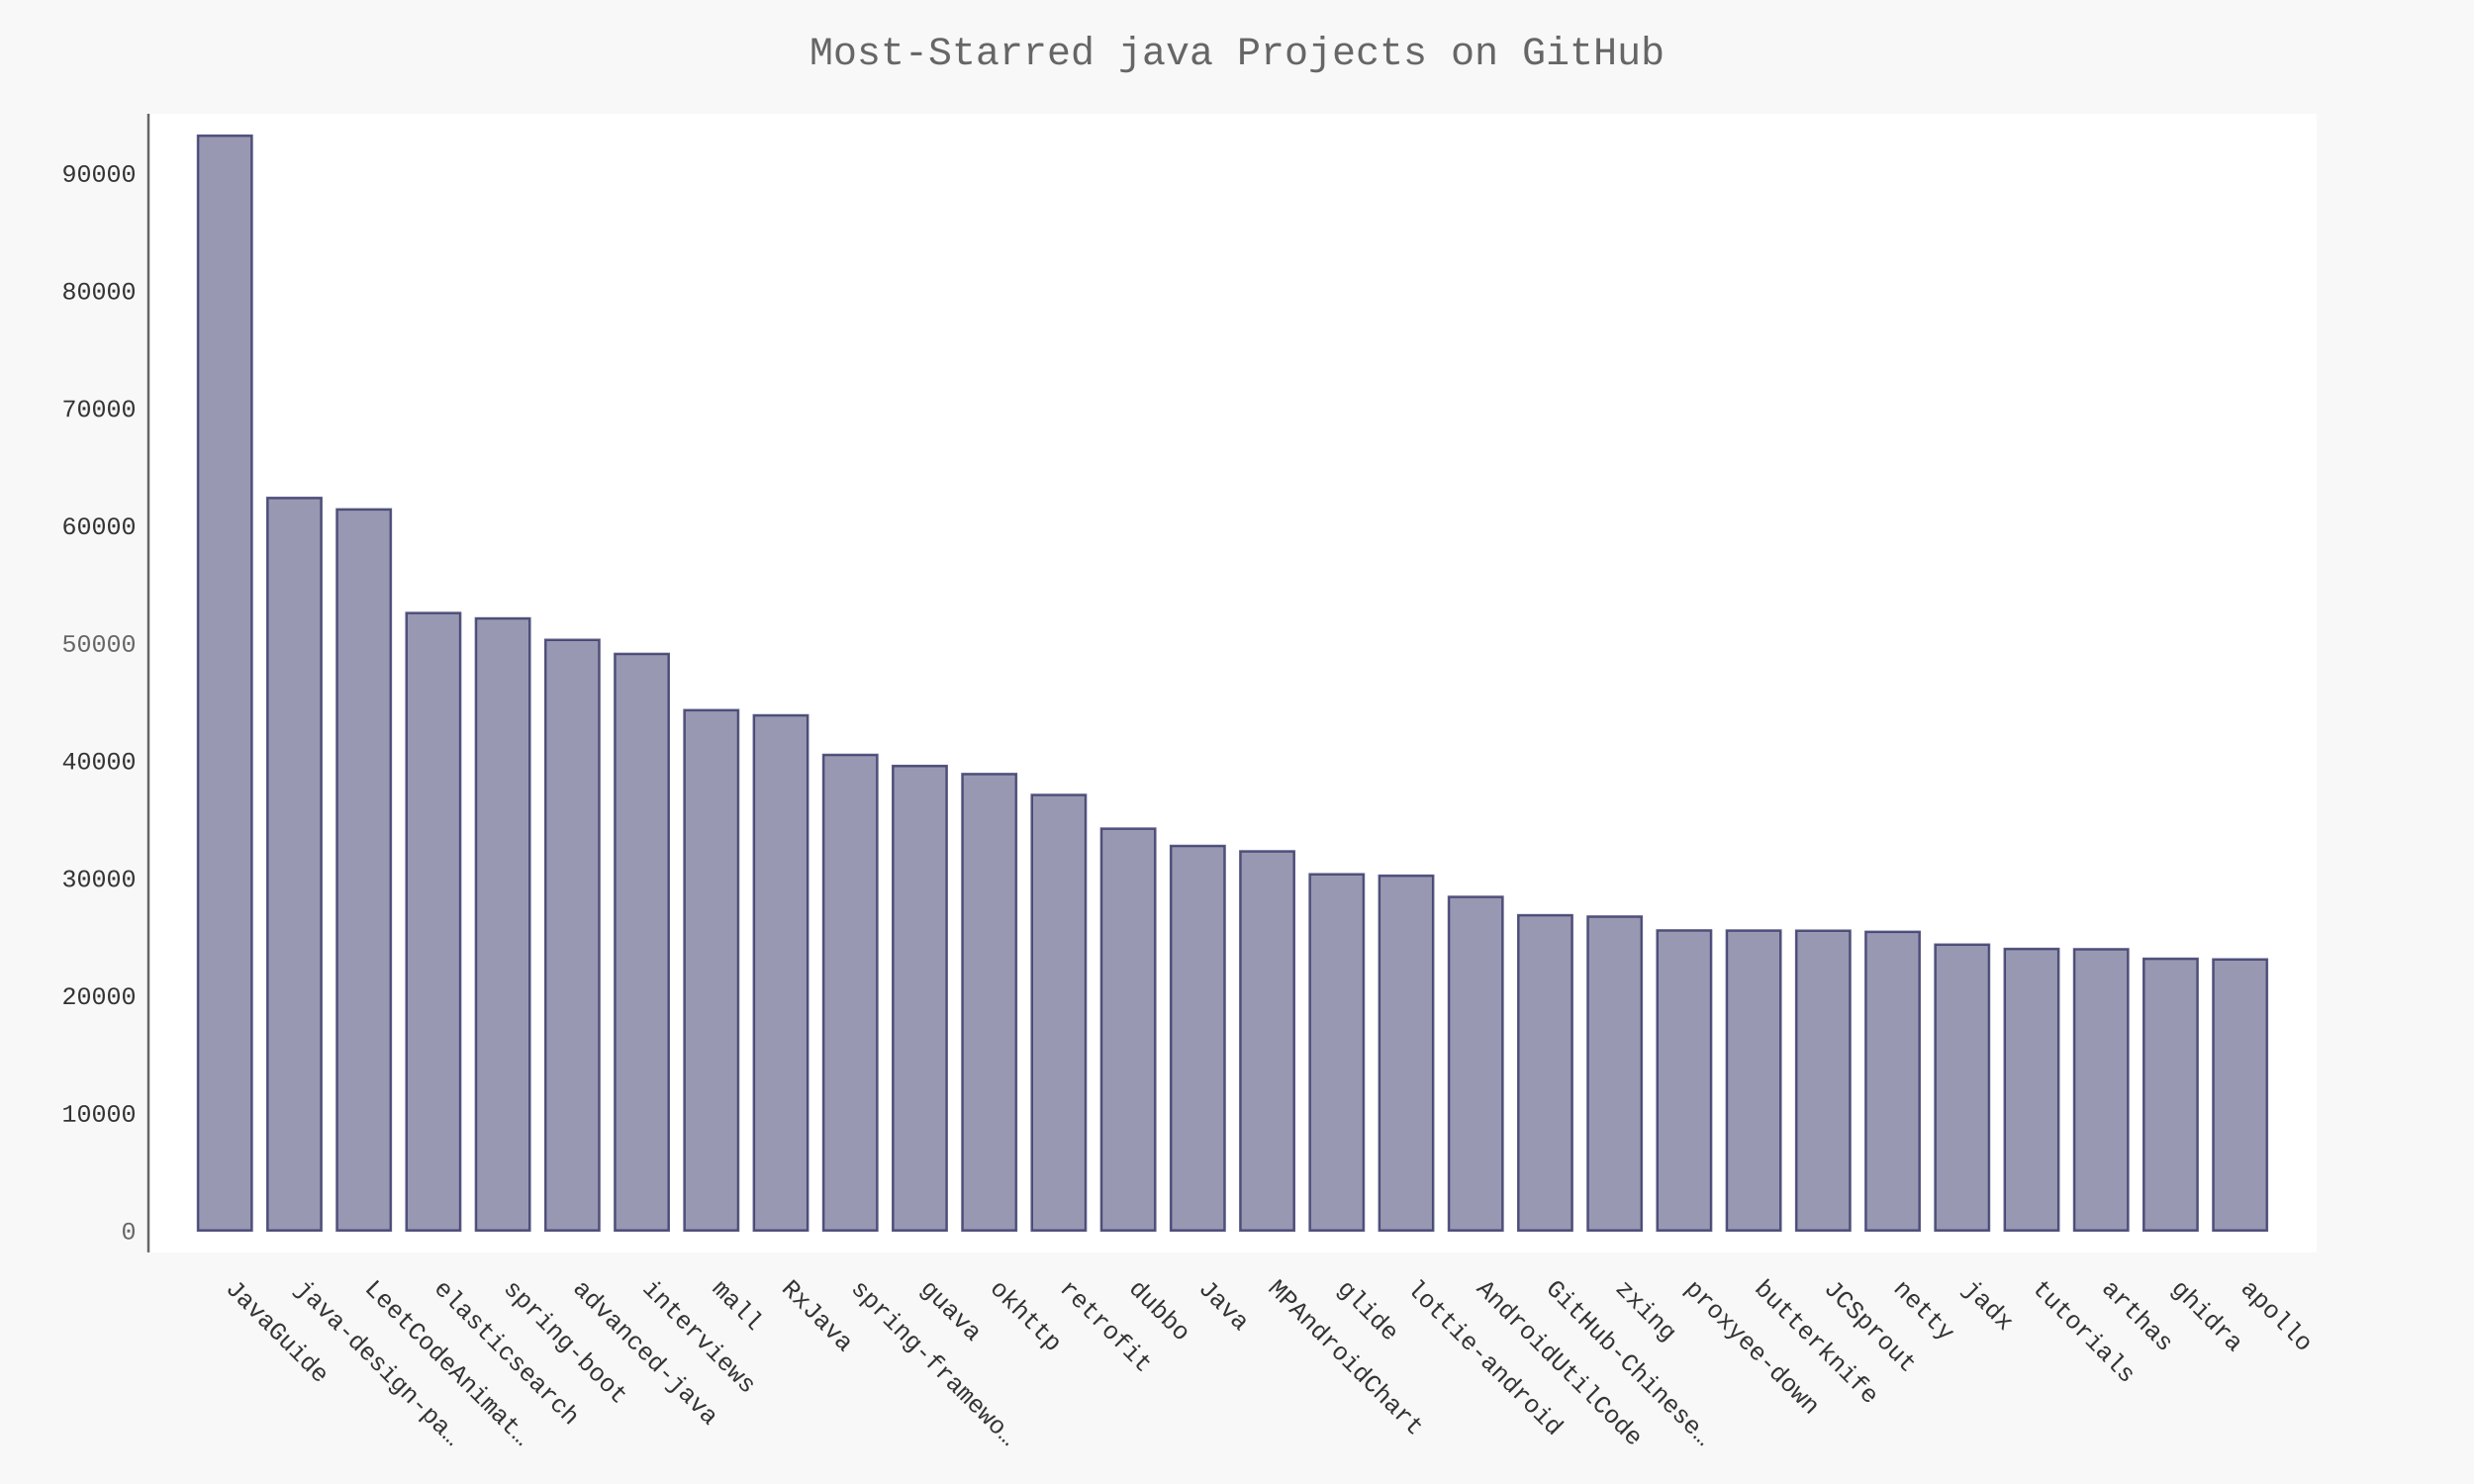
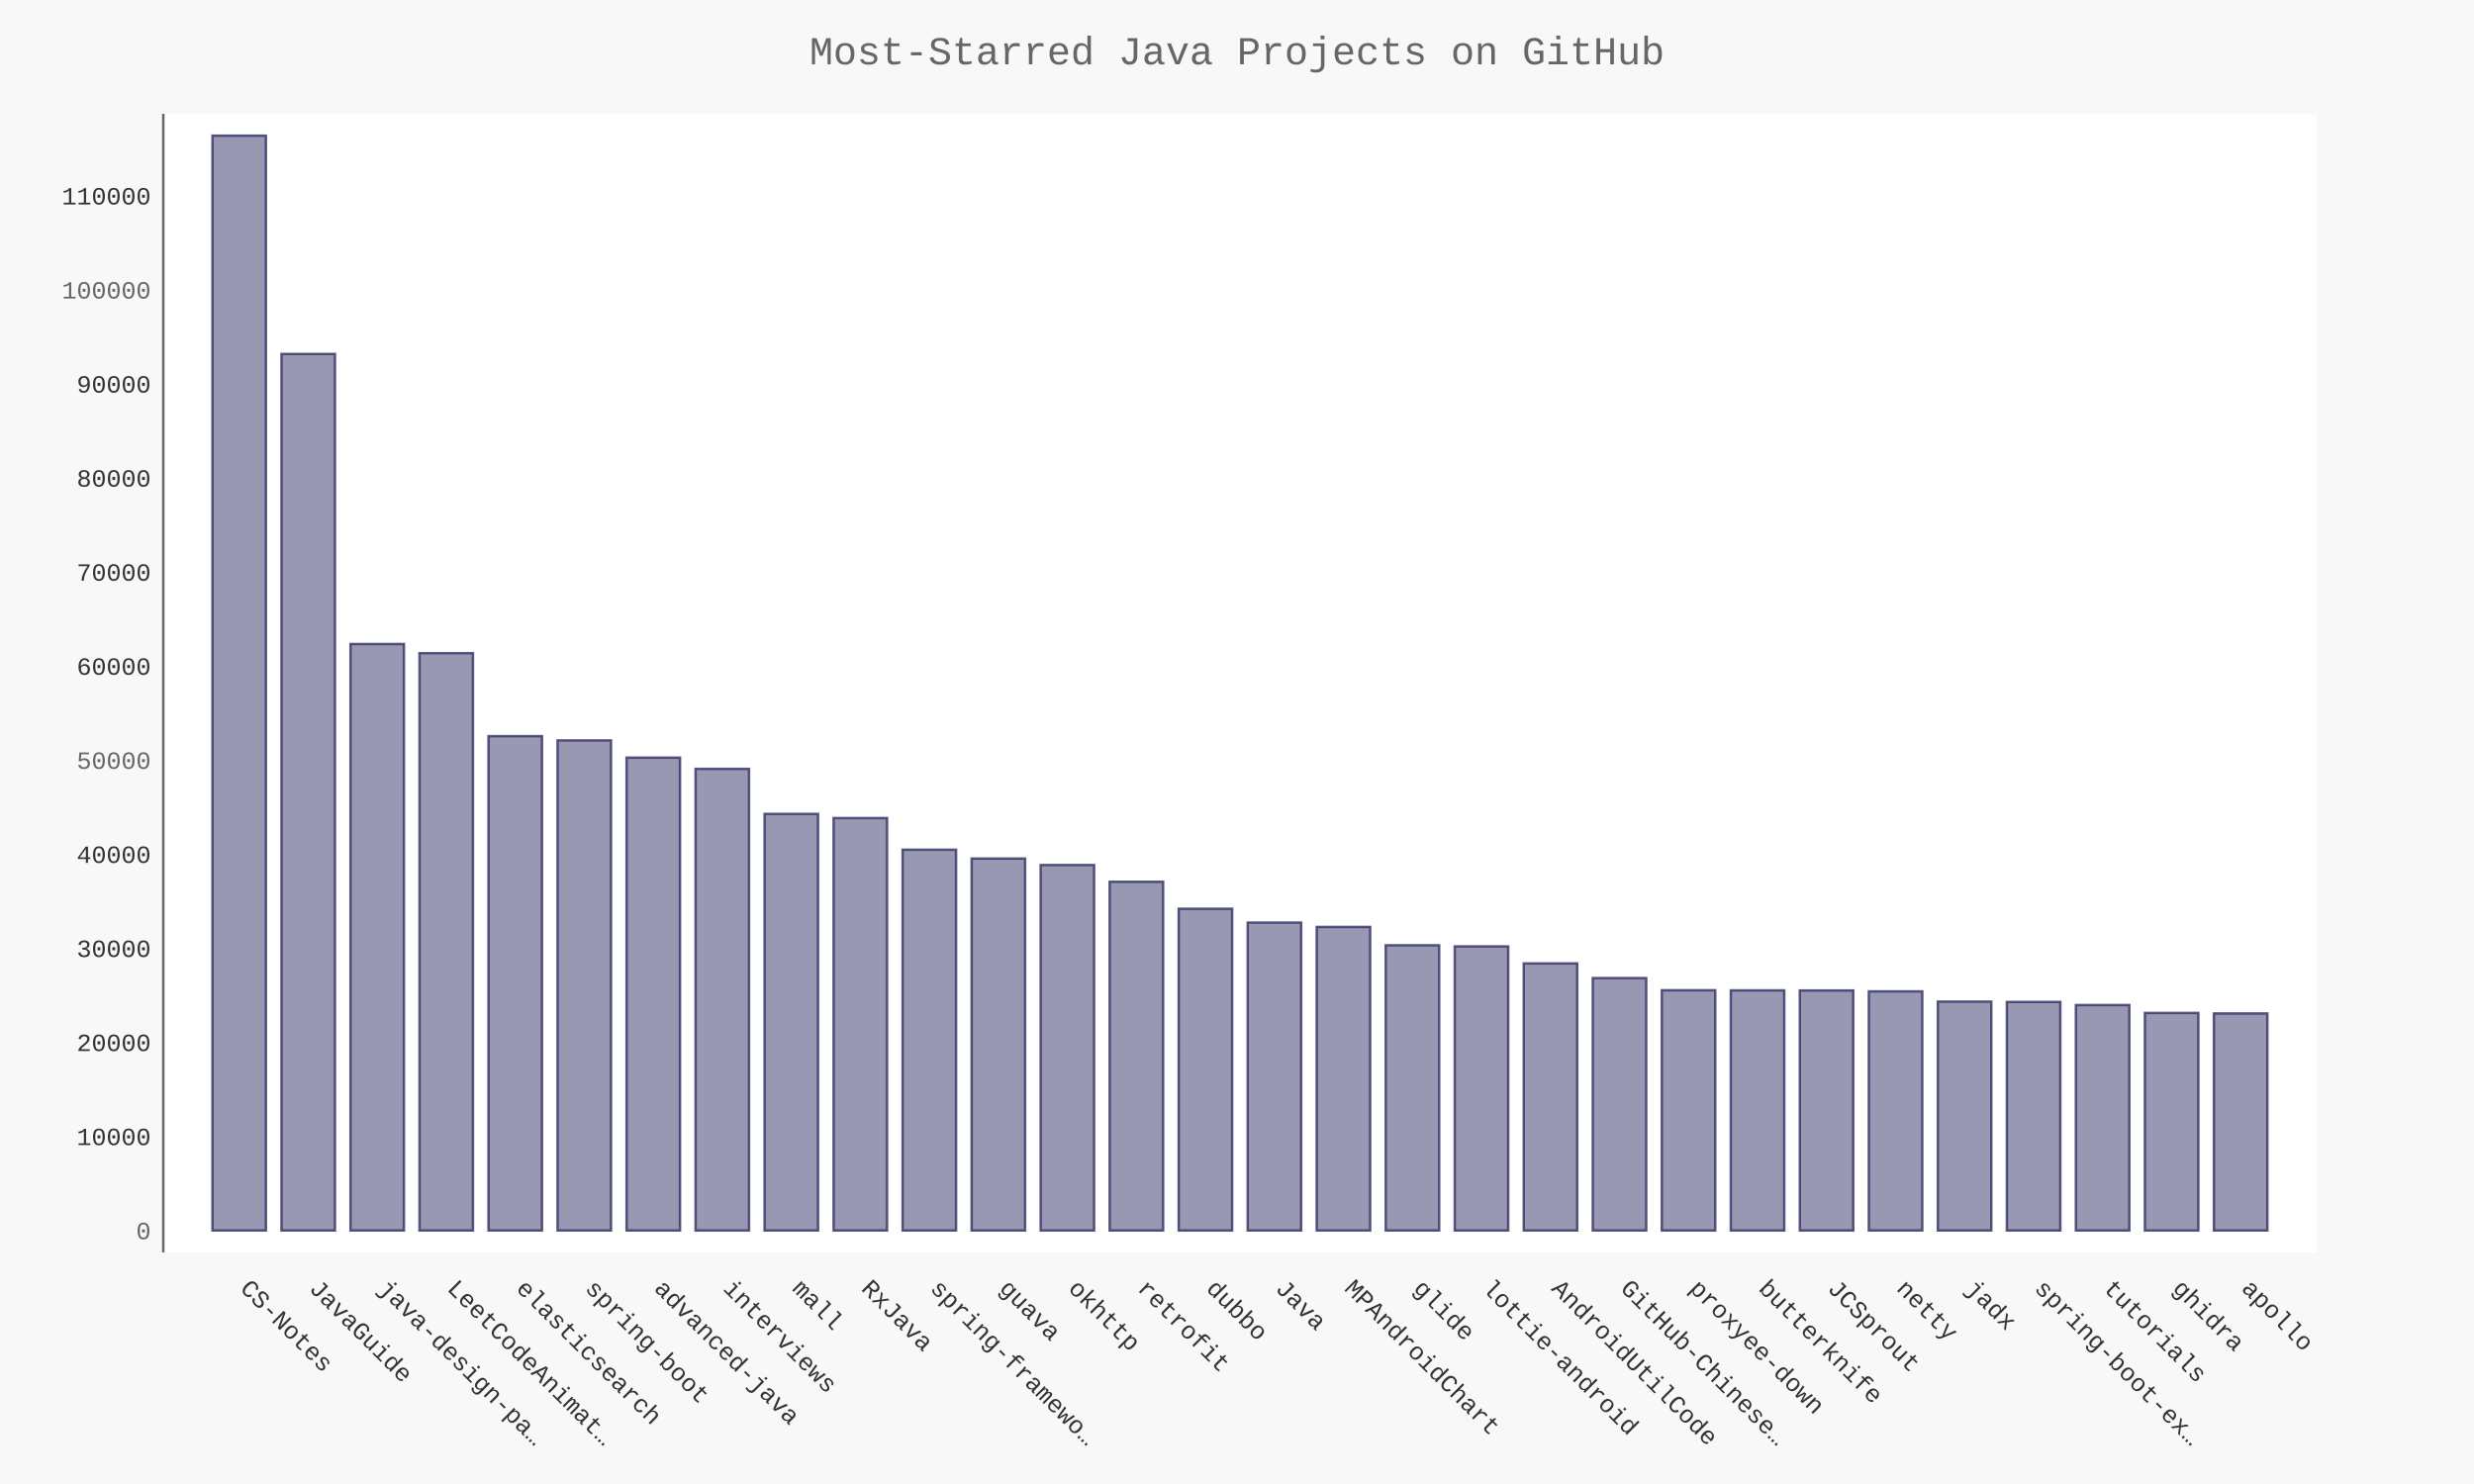
- <svg xmlns="http://www.w3.org/2000/svg" xmlns:xlink="http://www.w3.org/1999/xlink" id="chart-24ce28b5-788f-4afa-ae99-38735eb1b6ed" class="pygal-chart" viewBox="0 0 1000 600">
+ <svg xmlns="http://www.w3.org/2000/svg" xmlns:xlink="http://www.w3.org/1999/xlink" id="chart-1995dc59-7d58-4b3e-b7fd-f6ffab0779f9" class="pygal-chart" viewBox="0 0 1000 600">
  <defs>
-     <style type="text/css">#chart-24ce28b5-788f-4afa-ae99-38735eb1b6ed{-webkit-user-select:none;-webkit-font-smoothing:antialiased;font-family:Consolas,"Liberation Mono",Menlo,Courier,monospace}#chart-24ce28b5-788f-4afa-ae99-38735eb1b6ed .title{font-family:Consolas,"Liberation Mono",Menlo,Courier,monospace;font-size:16px}#chart-24ce28b5-788f-4afa-ae99-38735eb1b6ed .legends .legend text{font-family:Consolas,"Liberation Mono",Menlo,Courier,monospace;font-size:14px}#chart-24ce28b5-788f-4afa-ae99-38735eb1b6ed .axis text{font-family:Consolas,"Liberation Mono",Menlo,Courier,monospace;font-size:10px}#chart-24ce28b5-788f-4afa-ae99-38735eb1b6ed .axis text.major{font-family:Consolas,"Liberation Mono",Menlo,Courier,monospace;font-size:10px}#chart-24ce28b5-788f-4afa-ae99-38735eb1b6ed .text-overlay text.value{font-family:Consolas,"Liberation Mono",Menlo,Courier,monospace;font-size:16px}#chart-24ce28b5-788f-4afa-ae99-38735eb1b6ed .text-overlay text.label{font-family:Consolas,"Liberation Mono",Menlo,Courier,monospace;font-size:10px}#chart-24ce28b5-788f-4afa-ae99-38735eb1b6ed .tooltip{font-family:Consolas,"Liberation Mono",Menlo,Courier,monospace;font-size:14px}#chart-24ce28b5-788f-4afa-ae99-38735eb1b6ed text.no_data{font-family:Consolas,"Liberation Mono",Menlo,Courier,monospace;font-size:64px}
- #chart-24ce28b5-788f-4afa-ae99-38735eb1b6ed{background-color:#f8f8f8}#chart-24ce28b5-788f-4afa-ae99-38735eb1b6ed path,#chart-24ce28b5-788f-4afa-ae99-38735eb1b6ed line,#chart-24ce28b5-788f-4afa-ae99-38735eb1b6ed rect,#chart-24ce28b5-788f-4afa-ae99-38735eb1b6ed circle{-webkit-transition:250ms ease-in;-moz-transition:250ms ease-in;transition:250ms ease-in}#chart-24ce28b5-788f-4afa-ae99-38735eb1b6ed .graph &gt; .background{fill:#f8f8f8}#chart-24ce28b5-788f-4afa-ae99-38735eb1b6ed .plot &gt; .background{fill:#ffffff}#chart-24ce28b5-788f-4afa-ae99-38735eb1b6ed .graph{fill:#333}#chart-24ce28b5-788f-4afa-ae99-38735eb1b6ed text.no_data{fill:#666}#chart-24ce28b5-788f-4afa-ae99-38735eb1b6ed .title{fill:#666}#chart-24ce28b5-788f-4afa-ae99-38735eb1b6ed .legends .legend text{fill:#333}#chart-24ce28b5-788f-4afa-ae99-38735eb1b6ed .legends .legend:hover text{fill:#666}#chart-24ce28b5-788f-4afa-ae99-38735eb1b6ed .axis .line{stroke:#666}#chart-24ce28b5-788f-4afa-ae99-38735eb1b6ed .axis .guide.line{stroke:rgba(0,0,0,0.5)}#chart-24ce28b5-788f-4afa-ae99-38735eb1b6ed .axis .major.line{stroke:#333}#chart-24ce28b5-788f-4afa-ae99-38735eb1b6ed .axis text.major{fill:#666}#chart-24ce28b5-788f-4afa-ae99-38735eb1b6ed .axis.y .guides:hover .guide.line,#chart-24ce28b5-788f-4afa-ae99-38735eb1b6ed .line-graph .axis.x .guides:hover .guide.line,#chart-24ce28b5-788f-4afa-ae99-38735eb1b6ed .stackedline-graph .axis.x .guides:hover .guide.line,#chart-24ce28b5-788f-4afa-ae99-38735eb1b6ed .xy-graph .axis.x .guides:hover .guide.line{stroke:#666}#chart-24ce28b5-788f-4afa-ae99-38735eb1b6ed .axis .guides:hover text{fill:#666}#chart-24ce28b5-788f-4afa-ae99-38735eb1b6ed .reactive{fill-opacity:.5;stroke-opacity:.8}#chart-24ce28b5-788f-4afa-ae99-38735eb1b6ed .ci{stroke:#333}#chart-24ce28b5-788f-4afa-ae99-38735eb1b6ed .reactive.active,#chart-24ce28b5-788f-4afa-ae99-38735eb1b6ed .active .reactive{fill-opacity:.9;stroke-opacity:.9;stroke-width:4}#chart-24ce28b5-788f-4afa-ae99-38735eb1b6ed .ci .reactive.active{stroke-width:1.5}#chart-24ce28b5-788f-4afa-ae99-38735eb1b6ed .series text{fill:#666}#chart-24ce28b5-788f-4afa-ae99-38735eb1b6ed .tooltip rect{fill:#ffffff;stroke:#666;-webkit-transition:opacity 250ms ease-in;-moz-transition:opacity 250ms ease-in;transition:opacity 250ms ease-in}#chart-24ce28b5-788f-4afa-ae99-38735eb1b6ed .tooltip .label{fill:#333}#chart-24ce28b5-788f-4afa-ae99-38735eb1b6ed .tooltip .label{fill:#333}#chart-24ce28b5-788f-4afa-ae99-38735eb1b6ed .tooltip .legend{font-size:.8em;fill:rgba(0,0,0,0.5)}#chart-24ce28b5-788f-4afa-ae99-38735eb1b6ed .tooltip .x_label{font-size:.6em;fill:#666}#chart-24ce28b5-788f-4afa-ae99-38735eb1b6ed .tooltip .xlink{font-size:.5em;text-decoration:underline}#chart-24ce28b5-788f-4afa-ae99-38735eb1b6ed .tooltip .value{font-size:1.5em}#chart-24ce28b5-788f-4afa-ae99-38735eb1b6ed .bound{font-size:.5em}#chart-24ce28b5-788f-4afa-ae99-38735eb1b6ed .max-value{font-size:.75em;fill:rgba(0,0,0,0.5)}#chart-24ce28b5-788f-4afa-ae99-38735eb1b6ed .map-element{fill:#ffffff;stroke:rgba(0,0,0,0.5) !important}#chart-24ce28b5-788f-4afa-ae99-38735eb1b6ed .map-element .reactive{fill-opacity:inherit;stroke-opacity:inherit}#chart-24ce28b5-788f-4afa-ae99-38735eb1b6ed .color-0,#chart-24ce28b5-788f-4afa-ae99-38735eb1b6ed .color-0 a:visited{stroke:#333366;fill:#333366}#chart-24ce28b5-788f-4afa-ae99-38735eb1b6ed .text-overlay .color-0 text{fill:black}
- #chart-24ce28b5-788f-4afa-ae99-38735eb1b6ed text.no_data{text-anchor:middle}#chart-24ce28b5-788f-4afa-ae99-38735eb1b6ed .guide.line{fill:none}#chart-24ce28b5-788f-4afa-ae99-38735eb1b6ed .centered{text-anchor:middle}#chart-24ce28b5-788f-4afa-ae99-38735eb1b6ed .title{text-anchor:middle}#chart-24ce28b5-788f-4afa-ae99-38735eb1b6ed .legends .legend text{fill-opacity:1}#chart-24ce28b5-788f-4afa-ae99-38735eb1b6ed .axis.x text{text-anchor:middle}#chart-24ce28b5-788f-4afa-ae99-38735eb1b6ed .axis.x:not(.web) text[transform]{text-anchor:start}#chart-24ce28b5-788f-4afa-ae99-38735eb1b6ed .axis.x:not(.web) text[transform].backwards{text-anchor:end}#chart-24ce28b5-788f-4afa-ae99-38735eb1b6ed .axis.y text{text-anchor:end}#chart-24ce28b5-788f-4afa-ae99-38735eb1b6ed .axis.y text[transform].backwards{text-anchor:start}#chart-24ce28b5-788f-4afa-ae99-38735eb1b6ed .axis.y2 text{text-anchor:start}#chart-24ce28b5-788f-4afa-ae99-38735eb1b6ed .axis.y2 text[transform].backwards{text-anchor:end}#chart-24ce28b5-788f-4afa-ae99-38735eb1b6ed .axis .guide.line{stroke-dasharray:4,4}#chart-24ce28b5-788f-4afa-ae99-38735eb1b6ed .axis .major.guide.line{stroke-dasharray:6,6}#chart-24ce28b5-788f-4afa-ae99-38735eb1b6ed .horizontal .axis.y .guide.line,#chart-24ce28b5-788f-4afa-ae99-38735eb1b6ed .horizontal .axis.y2 .guide.line,#chart-24ce28b5-788f-4afa-ae99-38735eb1b6ed .vertical .axis.x .guide.line{opacity:0}#chart-24ce28b5-788f-4afa-ae99-38735eb1b6ed .horizontal .axis.always_show .guide.line,#chart-24ce28b5-788f-4afa-ae99-38735eb1b6ed .vertical .axis.always_show .guide.line{opacity:1 !important}#chart-24ce28b5-788f-4afa-ae99-38735eb1b6ed .axis.y .guides:hover .guide.line,#chart-24ce28b5-788f-4afa-ae99-38735eb1b6ed .axis.y2 .guides:hover .guide.line,#chart-24ce28b5-788f-4afa-ae99-38735eb1b6ed .axis.x .guides:hover .guide.line{opacity:1}#chart-24ce28b5-788f-4afa-ae99-38735eb1b6ed .axis .guides:hover text{opacity:1}#chart-24ce28b5-788f-4afa-ae99-38735eb1b6ed .nofill{fill:none}#chart-24ce28b5-788f-4afa-ae99-38735eb1b6ed .subtle-fill{fill-opacity:.2}#chart-24ce28b5-788f-4afa-ae99-38735eb1b6ed .dot{stroke-width:1px;fill-opacity:1}#chart-24ce28b5-788f-4afa-ae99-38735eb1b6ed .dot.active{stroke-width:5px}#chart-24ce28b5-788f-4afa-ae99-38735eb1b6ed .dot.negative{fill:transparent}#chart-24ce28b5-788f-4afa-ae99-38735eb1b6ed text,#chart-24ce28b5-788f-4afa-ae99-38735eb1b6ed tspan{stroke:none !important}#chart-24ce28b5-788f-4afa-ae99-38735eb1b6ed .series text.active{opacity:1}#chart-24ce28b5-788f-4afa-ae99-38735eb1b6ed .tooltip rect{fill-opacity:.95;stroke-width:.5}#chart-24ce28b5-788f-4afa-ae99-38735eb1b6ed .tooltip text{fill-opacity:1}#chart-24ce28b5-788f-4afa-ae99-38735eb1b6ed .showable{visibility:hidden}#chart-24ce28b5-788f-4afa-ae99-38735eb1b6ed .showable.shown{visibility:visible}#chart-24ce28b5-788f-4afa-ae99-38735eb1b6ed .gauge-background{fill:rgba(229,229,229,1);stroke:none}#chart-24ce28b5-788f-4afa-ae99-38735eb1b6ed .bg-lines{stroke:#f8f8f8;stroke-width:2px}</style>
+     <style type="text/css">#chart-1995dc59-7d58-4b3e-b7fd-f6ffab0779f9{-webkit-user-select:none;-webkit-font-smoothing:antialiased;font-family:Consolas,"Liberation Mono",Menlo,Courier,monospace}#chart-1995dc59-7d58-4b3e-b7fd-f6ffab0779f9 .title{font-family:Consolas,"Liberation Mono",Menlo,Courier,monospace;font-size:16px}#chart-1995dc59-7d58-4b3e-b7fd-f6ffab0779f9 .legends .legend text{font-family:Consolas,"Liberation Mono",Menlo,Courier,monospace;font-size:14px}#chart-1995dc59-7d58-4b3e-b7fd-f6ffab0779f9 .axis text{font-family:Consolas,"Liberation Mono",Menlo,Courier,monospace;font-size:10px}#chart-1995dc59-7d58-4b3e-b7fd-f6ffab0779f9 .axis text.major{font-family:Consolas,"Liberation Mono",Menlo,Courier,monospace;font-size:10px}#chart-1995dc59-7d58-4b3e-b7fd-f6ffab0779f9 .text-overlay text.value{font-family:Consolas,"Liberation Mono",Menlo,Courier,monospace;font-size:16px}#chart-1995dc59-7d58-4b3e-b7fd-f6ffab0779f9 .text-overlay text.label{font-family:Consolas,"Liberation Mono",Menlo,Courier,monospace;font-size:10px}#chart-1995dc59-7d58-4b3e-b7fd-f6ffab0779f9 .tooltip{font-family:Consolas,"Liberation Mono",Menlo,Courier,monospace;font-size:14px}#chart-1995dc59-7d58-4b3e-b7fd-f6ffab0779f9 text.no_data{font-family:Consolas,"Liberation Mono",Menlo,Courier,monospace;font-size:64px}
+ #chart-1995dc59-7d58-4b3e-b7fd-f6ffab0779f9{background-color:#f8f8f8}#chart-1995dc59-7d58-4b3e-b7fd-f6ffab0779f9 path,#chart-1995dc59-7d58-4b3e-b7fd-f6ffab0779f9 line,#chart-1995dc59-7d58-4b3e-b7fd-f6ffab0779f9 rect,#chart-1995dc59-7d58-4b3e-b7fd-f6ffab0779f9 circle{-webkit-transition:250ms ease-in;-moz-transition:250ms ease-in;transition:250ms ease-in}#chart-1995dc59-7d58-4b3e-b7fd-f6ffab0779f9 .graph &gt; .background{fill:#f8f8f8}#chart-1995dc59-7d58-4b3e-b7fd-f6ffab0779f9 .plot &gt; .background{fill:#ffffff}#chart-1995dc59-7d58-4b3e-b7fd-f6ffab0779f9 .graph{fill:#333}#chart-1995dc59-7d58-4b3e-b7fd-f6ffab0779f9 text.no_data{fill:#666}#chart-1995dc59-7d58-4b3e-b7fd-f6ffab0779f9 .title{fill:#666}#chart-1995dc59-7d58-4b3e-b7fd-f6ffab0779f9 .legends .legend text{fill:#333}#chart-1995dc59-7d58-4b3e-b7fd-f6ffab0779f9 .legends .legend:hover text{fill:#666}#chart-1995dc59-7d58-4b3e-b7fd-f6ffab0779f9 .axis .line{stroke:#666}#chart-1995dc59-7d58-4b3e-b7fd-f6ffab0779f9 .axis .guide.line{stroke:rgba(0,0,0,0.5)}#chart-1995dc59-7d58-4b3e-b7fd-f6ffab0779f9 .axis .major.line{stroke:#333}#chart-1995dc59-7d58-4b3e-b7fd-f6ffab0779f9 .axis text.major{fill:#666}#chart-1995dc59-7d58-4b3e-b7fd-f6ffab0779f9 .axis.y .guides:hover .guide.line,#chart-1995dc59-7d58-4b3e-b7fd-f6ffab0779f9 .line-graph .axis.x .guides:hover .guide.line,#chart-1995dc59-7d58-4b3e-b7fd-f6ffab0779f9 .stackedline-graph .axis.x .guides:hover .guide.line,#chart-1995dc59-7d58-4b3e-b7fd-f6ffab0779f9 .xy-graph .axis.x .guides:hover .guide.line{stroke:#666}#chart-1995dc59-7d58-4b3e-b7fd-f6ffab0779f9 .axis .guides:hover text{fill:#666}#chart-1995dc59-7d58-4b3e-b7fd-f6ffab0779f9 .reactive{fill-opacity:.5;stroke-opacity:.8}#chart-1995dc59-7d58-4b3e-b7fd-f6ffab0779f9 .ci{stroke:#333}#chart-1995dc59-7d58-4b3e-b7fd-f6ffab0779f9 .reactive.active,#chart-1995dc59-7d58-4b3e-b7fd-f6ffab0779f9 .active .reactive{fill-opacity:.9;stroke-opacity:.9;stroke-width:4}#chart-1995dc59-7d58-4b3e-b7fd-f6ffab0779f9 .ci .reactive.active{stroke-width:1.5}#chart-1995dc59-7d58-4b3e-b7fd-f6ffab0779f9 .series text{fill:#666}#chart-1995dc59-7d58-4b3e-b7fd-f6ffab0779f9 .tooltip rect{fill:#ffffff;stroke:#666;-webkit-transition:opacity 250ms ease-in;-moz-transition:opacity 250ms ease-in;transition:opacity 250ms ease-in}#chart-1995dc59-7d58-4b3e-b7fd-f6ffab0779f9 .tooltip .label{fill:#333}#chart-1995dc59-7d58-4b3e-b7fd-f6ffab0779f9 .tooltip .label{fill:#333}#chart-1995dc59-7d58-4b3e-b7fd-f6ffab0779f9 .tooltip .legend{font-size:.8em;fill:rgba(0,0,0,0.5)}#chart-1995dc59-7d58-4b3e-b7fd-f6ffab0779f9 .tooltip .x_label{font-size:.6em;fill:#666}#chart-1995dc59-7d58-4b3e-b7fd-f6ffab0779f9 .tooltip .xlink{font-size:.5em;text-decoration:underline}#chart-1995dc59-7d58-4b3e-b7fd-f6ffab0779f9 .tooltip .value{font-size:1.5em}#chart-1995dc59-7d58-4b3e-b7fd-f6ffab0779f9 .bound{font-size:.5em}#chart-1995dc59-7d58-4b3e-b7fd-f6ffab0779f9 .max-value{font-size:.75em;fill:rgba(0,0,0,0.5)}#chart-1995dc59-7d58-4b3e-b7fd-f6ffab0779f9 .map-element{fill:#ffffff;stroke:rgba(0,0,0,0.5) !important}#chart-1995dc59-7d58-4b3e-b7fd-f6ffab0779f9 .map-element .reactive{fill-opacity:inherit;stroke-opacity:inherit}#chart-1995dc59-7d58-4b3e-b7fd-f6ffab0779f9 .color-0,#chart-1995dc59-7d58-4b3e-b7fd-f6ffab0779f9 .color-0 a:visited{stroke:#333366;fill:#333366}#chart-1995dc59-7d58-4b3e-b7fd-f6ffab0779f9 .text-overlay .color-0 text{fill:black}
+ #chart-1995dc59-7d58-4b3e-b7fd-f6ffab0779f9 text.no_data{text-anchor:middle}#chart-1995dc59-7d58-4b3e-b7fd-f6ffab0779f9 .guide.line{fill:none}#chart-1995dc59-7d58-4b3e-b7fd-f6ffab0779f9 .centered{text-anchor:middle}#chart-1995dc59-7d58-4b3e-b7fd-f6ffab0779f9 .title{text-anchor:middle}#chart-1995dc59-7d58-4b3e-b7fd-f6ffab0779f9 .legends .legend text{fill-opacity:1}#chart-1995dc59-7d58-4b3e-b7fd-f6ffab0779f9 .axis.x text{text-anchor:middle}#chart-1995dc59-7d58-4b3e-b7fd-f6ffab0779f9 .axis.x:not(.web) text[transform]{text-anchor:start}#chart-1995dc59-7d58-4b3e-b7fd-f6ffab0779f9 .axis.x:not(.web) text[transform].backwards{text-anchor:end}#chart-1995dc59-7d58-4b3e-b7fd-f6ffab0779f9 .axis.y text{text-anchor:end}#chart-1995dc59-7d58-4b3e-b7fd-f6ffab0779f9 .axis.y text[transform].backwards{text-anchor:start}#chart-1995dc59-7d58-4b3e-b7fd-f6ffab0779f9 .axis.y2 text{text-anchor:start}#chart-1995dc59-7d58-4b3e-b7fd-f6ffab0779f9 .axis.y2 text[transform].backwards{text-anchor:end}#chart-1995dc59-7d58-4b3e-b7fd-f6ffab0779f9 .axis .guide.line{stroke-dasharray:4,4}#chart-1995dc59-7d58-4b3e-b7fd-f6ffab0779f9 .axis .major.guide.line{stroke-dasharray:6,6}#chart-1995dc59-7d58-4b3e-b7fd-f6ffab0779f9 .horizontal .axis.y .guide.line,#chart-1995dc59-7d58-4b3e-b7fd-f6ffab0779f9 .horizontal .axis.y2 .guide.line,#chart-1995dc59-7d58-4b3e-b7fd-f6ffab0779f9 .vertical .axis.x .guide.line{opacity:0}#chart-1995dc59-7d58-4b3e-b7fd-f6ffab0779f9 .horizontal .axis.always_show .guide.line,#chart-1995dc59-7d58-4b3e-b7fd-f6ffab0779f9 .vertical .axis.always_show .guide.line{opacity:1 !important}#chart-1995dc59-7d58-4b3e-b7fd-f6ffab0779f9 .axis.y .guides:hover .guide.line,#chart-1995dc59-7d58-4b3e-b7fd-f6ffab0779f9 .axis.y2 .guides:hover .guide.line,#chart-1995dc59-7d58-4b3e-b7fd-f6ffab0779f9 .axis.x .guides:hover .guide.line{opacity:1}#chart-1995dc59-7d58-4b3e-b7fd-f6ffab0779f9 .axis .guides:hover text{opacity:1}#chart-1995dc59-7d58-4b3e-b7fd-f6ffab0779f9 .nofill{fill:none}#chart-1995dc59-7d58-4b3e-b7fd-f6ffab0779f9 .subtle-fill{fill-opacity:.2}#chart-1995dc59-7d58-4b3e-b7fd-f6ffab0779f9 .dot{stroke-width:1px;fill-opacity:1}#chart-1995dc59-7d58-4b3e-b7fd-f6ffab0779f9 .dot.active{stroke-width:5px}#chart-1995dc59-7d58-4b3e-b7fd-f6ffab0779f9 .dot.negative{fill:transparent}#chart-1995dc59-7d58-4b3e-b7fd-f6ffab0779f9 text,#chart-1995dc59-7d58-4b3e-b7fd-f6ffab0779f9 tspan{stroke:none !important}#chart-1995dc59-7d58-4b3e-b7fd-f6ffab0779f9 .series text.active{opacity:1}#chart-1995dc59-7d58-4b3e-b7fd-f6ffab0779f9 .tooltip rect{fill-opacity:.95;stroke-width:.5}#chart-1995dc59-7d58-4b3e-b7fd-f6ffab0779f9 .tooltip text{fill-opacity:1}#chart-1995dc59-7d58-4b3e-b7fd-f6ffab0779f9 .showable{visibility:hidden}#chart-1995dc59-7d58-4b3e-b7fd-f6ffab0779f9 .showable.shown{visibility:visible}#chart-1995dc59-7d58-4b3e-b7fd-f6ffab0779f9 .gauge-background{fill:rgba(229,229,229,1);stroke:none}#chart-1995dc59-7d58-4b3e-b7fd-f6ffab0779f9 .bg-lines{stroke:#f8f8f8;stroke-width:2px}</style>
  </defs>
  <g class="graph bar-graph vertical">
    <rect x="0" y="0" width="1000" height="600" class="background" />
-     <g transform="translate(60, 46)" class="plot">
-       <rect x="0" y="0" width="876.36" height="460.36" class="background" />
+     <g transform="translate(66, 46)" class="plot">
+       <rect x="0" y="0" width="870.36" height="460.36" class="background" />
      <g class="axis y">
        <g class="guides">
          <text x="-5" y="455.007" class="major">0</text>
        </g>
        <g class="guides">
-           <text x="-5" y="407.504" class="">10000</text>
-         </g>
-         <g class="guides">
-           <text x="-5" y="360.001" class="">20000</text>
-         </g>
-         <g class="guides">
-           <text x="-5" y="312.498" class="">30000</text>
-         </g>
-         <g class="guides">
-           <text x="-5" y="264.994" class="">40000</text>
-         </g>
-         <g class="guides">
-           <text x="-5" y="217.491" class="major">50000</text>
-         </g>
-         <g class="guides">
-           <text x="-5" y="169.988" class="">60000</text>
-         </g>
-         <g class="guides">
-           <text x="-5" y="122.485" class="">70000</text>
-         </g>
-         <g class="guides">
-           <text x="-5" y="74.981" class="">80000</text>
-         </g>
-         <g class="guides">
-           <text x="-5" y="27.478" class="">90000</text>
+           <text x="-5" y="416.975" class="">10000</text>
+         </g>
+         <g class="guides">
+           <text x="-5" y="378.943" class="">20000</text>
+         </g>
+         <g class="guides">
+           <text x="-5" y="340.911" class="">30000</text>
+         </g>
+         <g class="guides">
+           <text x="-5" y="302.879" class="">40000</text>
+         </g>
+         <g class="guides">
+           <text x="-5" y="264.847" class="major">50000</text>
+         </g>
+         <g class="guides">
+           <text x="-5" y="226.815" class="">60000</text>
+         </g>
+         <g class="guides">
+           <text x="-5" y="188.783" class="">70000</text>
+         </g>
+         <g class="guides">
+           <text x="-5" y="150.751" class="">80000</text>
+         </g>
+         <g class="guides">
+           <text x="-5" y="112.719" class="">90000</text>
+         </g>
+         <g class="guides">
+           <text x="-5" y="74.688" class="major">100000</text>
+         </g>
+         <g class="guides">
+           <text x="-5" y="36.656" class="">110000</text>
        </g>
      </g>
      <g class="axis x">
        <path d="M0 0 v460.36" class="line" />
        <g class="guides">
-           <path d="M30.897 0 v460.36" class="guide line" />
-           <text x="30.897" y="475.36" class="" transform="rotate(45 30.89732 475.3604)">JavaGuide</text>
-         </g>
-         <g class="guides">
-           <path d="M58.986 0 v460.36" class="guide line" />
-           <text x="58.986" y="475.36" class="" transform="rotate(45 58.9858 475.3604)">java-design-pa…</text>
-         </g>
-         <g class="guides">
-           <path d="M87.074 0 v460.36" class="guide line" />
-           <text x="87.074" y="475.36" class="" transform="rotate(45 87.07427 475.3604)">LeetCodeAnimat…</text>
-         </g>
-         <g class="guides">
-           <path d="M115.163 0 v460.36" class="guide line" />
-           <text x="115.163" y="475.36" class="" transform="rotate(45 115.1627 475.3604)">elasticsearch</text>
-         </g>
-         <g class="guides">
-           <path d="M143.251 0 v460.36" class="guide line" />
-           <text x="143.251" y="475.36" class="" transform="rotate(45 143.2512 475.3604)">spring-boot</text>
-         </g>
-         <g class="guides">
-           <path d="M171.34 0 v460.36" class="guide line" />
-           <text x="171.34" y="475.36" class="" transform="rotate(45 171.3397 475.3604)">advanced-java</text>
-         </g>
-         <g class="guides">
-           <path d="M199.428 0 v460.36" class="guide line" />
-           <text x="199.428" y="475.36" class="" transform="rotate(45 199.4282 475.3604)">interviews</text>
-         </g>
-         <g class="guides">
-           <path d="M227.517 0 v460.36" class="guide line" />
-           <text x="227.517" y="475.36" class="" transform="rotate(45 227.5166 475.3604)">mall</text>
-         </g>
-         <g class="guides">
-           <path d="M255.605 0 v460.36" class="guide line" />
-           <text x="255.605" y="475.36" class="" transform="rotate(45 255.6051 475.3604)">RxJava</text>
-         </g>
-         <g class="guides">
-           <path d="M283.694 0 v460.36" class="guide line" />
-           <text x="283.694" y="475.36" class="" transform="rotate(45 283.6936 475.3604)">spring-framewo…</text>
-         </g>
-         <g class="guides">
-           <path d="M311.782 0 v460.36" class="guide line" />
-           <text x="311.782" y="475.36" class="" transform="rotate(45 311.7821 475.3604)">guava</text>
-         </g>
-         <g class="guides">
-           <path d="M339.871 0 v460.36" class="guide line" />
-           <text x="339.871" y="475.36" class="" transform="rotate(45 339.8705 475.3604)">okhttp</text>
-         </g>
-         <g class="guides">
-           <path d="M367.959 0 v460.36" class="guide line" />
-           <text x="367.959" y="475.36" class="" transform="rotate(45 367.959 475.3604)">retrofit</text>
-         </g>
-         <g class="guides">
-           <path d="M396.047 0 v460.36" class="guide line" />
-           <text x="396.047" y="475.36" class="" transform="rotate(45 396.0475 475.3604)">dubbo</text>
-         </g>
-         <g class="guides">
-           <path d="M424.136 0 v460.36" class="guide line" />
-           <text x="424.136" y="475.36" class="" transform="rotate(45 424.136 475.3604)">Java</text>
-         </g>
-         <g class="guides">
-           <path d="M452.224 0 v460.36" class="guide line" />
-           <text x="452.224" y="475.36" class="" transform="rotate(45 452.2244 475.3604)">MPAndroidChart</text>
-         </g>
-         <g class="guides">
-           <path d="M480.313 0 v460.36" class="guide line" />
-           <text x="480.313" y="475.36" class="" transform="rotate(45 480.3129 475.3604)">glide</text>
-         </g>
-         <g class="guides">
-           <path d="M508.401 0 v460.36" class="guide line" />
-           <text x="508.401" y="475.36" class="" transform="rotate(45 508.4014 475.3604)">lottie-android</text>
-         </g>
-         <g class="guides">
-           <path d="M536.49 0 v460.36" class="guide line" />
-           <text x="536.49" y="475.36" class="" transform="rotate(45 536.4899 475.3604)">AndroidUtilCode</text>
-         </g>
-         <g class="guides">
-           <path d="M564.578 0 v460.36" class="guide line" />
-           <text x="564.578" y="475.36" class="" transform="rotate(45 564.5783 475.3604)">GitHub-Chinese…</text>
-         </g>
-         <g class="guides">
-           <path d="M592.667 0 v460.36" class="guide line" />
-           <text x="592.667" y="475.36" class="" transform="rotate(45 592.6668 475.3604)">zxing</text>
-         </g>
-         <g class="guides">
-           <path d="M620.755 0 v460.36" class="guide line" />
-           <text x="620.755" y="475.36" class="" transform="rotate(45 620.7553 475.3604)">proxyee-down</text>
-         </g>
-         <g class="guides">
-           <path d="M648.844 0 v460.36" class="guide line" />
-           <text x="648.844" y="475.36" class="" transform="rotate(45 648.8438 475.3604)">butterknife</text>
-         </g>
-         <g class="guides">
-           <path d="M676.932 0 v460.36" class="guide line" />
-           <text x="676.932" y="475.36" class="" transform="rotate(45 676.9322 475.3604)">JCSprout</text>
-         </g>
-         <g class="guides">
-           <path d="M705.021 0 v460.36" class="guide line" />
-           <text x="705.021" y="475.36" class="" transform="rotate(45 705.0207 475.3604)">netty</text>
-         </g>
-         <g class="guides">
-           <path d="M733.109 0 v460.36" class="guide line" />
-           <text x="733.109" y="475.36" class="" transform="rotate(45 733.1092 475.3604)">jadx</text>
-         </g>
-         <g class="guides">
-           <path d="M761.198 0 v460.36" class="guide line" />
-           <text x="761.198" y="475.36" class="" transform="rotate(45 761.1976 475.3604)">tutorials</text>
-         </g>
-         <g class="guides">
-           <path d="M789.286 0 v460.36" class="guide line" />
-           <text x="789.286" y="475.36" class="" transform="rotate(45 789.2861 475.3604)">arthas</text>
-         </g>
-         <g class="guides">
-           <path d="M817.375 0 v460.36" class="guide line" />
-           <text x="817.375" y="475.36" class="" transform="rotate(45 817.3746 475.3604)">ghidra</text>
-         </g>
-         <g class="guides">
-           <path d="M845.463 0 v460.36" class="guide line" />
-           <text x="845.463" y="475.36" class="" transform="rotate(45 845.4631 475.3604)">apollo</text>
+           <path d="M30.686 0 v460.36" class="guide line" />
+           <text x="30.686" y="475.36" class="" transform="rotate(45 30.68578 475.3604)">CS-Notes</text>
+         </g>
+         <g class="guides">
+           <path d="M58.582 0 v460.36" class="guide line" />
+           <text x="58.582" y="475.36" class="" transform="rotate(45 58.58195 475.3604)">JavaGuide</text>
+         </g>
+         <g class="guides">
+           <path d="M86.478 0 v460.36" class="guide line" />
+           <text x="86.478" y="475.36" class="" transform="rotate(45 86.47812 475.3604)">java-design-pa…</text>
+         </g>
+         <g class="guides">
+           <path d="M114.374 0 v460.36" class="guide line" />
+           <text x="114.374" y="475.36" class="" transform="rotate(45 114.3743 475.3604)">LeetCodeAnimat…</text>
+         </g>
+         <g class="guides">
+           <path d="M142.27 0 v460.36" class="guide line" />
+           <text x="142.27" y="475.36" class="" transform="rotate(45 142.2704 475.3604)">elasticsearch</text>
+         </g>
+         <g class="guides">
+           <path d="M170.167 0 v460.36" class="guide line" />
+           <text x="170.167" y="475.36" class="" transform="rotate(45 170.1666 475.3604)">spring-boot</text>
+         </g>
+         <g class="guides">
+           <path d="M198.063 0 v460.36" class="guide line" />
+           <text x="198.063" y="475.36" class="" transform="rotate(45 198.0628 475.3604)">advanced-java</text>
+         </g>
+         <g class="guides">
+           <path d="M225.959 0 v460.36" class="guide line" />
+           <text x="225.959" y="475.36" class="" transform="rotate(45 225.9589 475.3604)">interviews</text>
+         </g>
+         <g class="guides">
+           <path d="M253.855 0 v460.36" class="guide line" />
+           <text x="253.855" y="475.36" class="" transform="rotate(45 253.8551 475.3604)">mall</text>
+         </g>
+         <g class="guides">
+           <path d="M281.751 0 v460.36" class="guide line" />
+           <text x="281.751" y="475.36" class="" transform="rotate(45 281.7513 475.3604)">RxJava</text>
+         </g>
+         <g class="guides">
+           <path d="M309.647 0 v460.36" class="guide line" />
+           <text x="309.647" y="475.36" class="" transform="rotate(45 309.6474 475.3604)">spring-framewo…</text>
+         </g>
+         <g class="guides">
+           <path d="M337.544 0 v460.36" class="guide line" />
+           <text x="337.544" y="475.36" class="" transform="rotate(45 337.5436 475.3604)">guava</text>
+         </g>
+         <g class="guides">
+           <path d="M365.44 0 v460.36" class="guide line" />
+           <text x="365.44" y="475.36" class="" transform="rotate(45 365.4398 475.3604)">okhttp</text>
+         </g>
+         <g class="guides">
+           <path d="M393.336 0 v460.36" class="guide line" />
+           <text x="393.336" y="475.36" class="" transform="rotate(45 393.3359 475.3604)">retrofit</text>
+         </g>
+         <g class="guides">
+           <path d="M421.232 0 v460.36" class="guide line" />
+           <text x="421.232" y="475.36" class="" transform="rotate(45 421.2321 475.3604)">dubbo</text>
+         </g>
+         <g class="guides">
+           <path d="M449.128 0 v460.36" class="guide line" />
+           <text x="449.128" y="475.36" class="" transform="rotate(45 449.1283 475.3604)">Java</text>
+         </g>
+         <g class="guides">
+           <path d="M477.024 0 v460.36" class="guide line" />
+           <text x="477.024" y="475.36" class="" transform="rotate(45 477.0244 475.3604)">MPAndroidChart</text>
+         </g>
+         <g class="guides">
+           <path d="M504.921 0 v460.36" class="guide line" />
+           <text x="504.921" y="475.36" class="" transform="rotate(45 504.9206 475.3604)">glide</text>
+         </g>
+         <g class="guides">
+           <path d="M532.817 0 v460.36" class="guide line" />
+           <text x="532.817" y="475.36" class="" transform="rotate(45 532.8168 475.3604)">lottie-android</text>
+         </g>
+         <g class="guides">
+           <path d="M560.713 0 v460.36" class="guide line" />
+           <text x="560.713" y="475.36" class="" transform="rotate(45 560.7129 475.3604)">AndroidUtilCode</text>
+         </g>
+         <g class="guides">
+           <path d="M588.609 0 v460.36" class="guide line" />
+           <text x="588.609" y="475.36" class="" transform="rotate(45 588.6091 475.3604)">GitHub-Chinese…</text>
+         </g>
+         <g class="guides">
+           <path d="M616.505 0 v460.36" class="guide line" />
+           <text x="616.505" y="475.36" class="" transform="rotate(45 616.5053 475.3604)">proxyee-down</text>
+         </g>
+         <g class="guides">
+           <path d="M644.401 0 v460.36" class="guide line" />
+           <text x="644.401" y="475.36" class="" transform="rotate(45 644.4014 475.3604)">butterknife</text>
+         </g>
+         <g class="guides">
+           <path d="M672.298 0 v460.36" class="guide line" />
+           <text x="672.298" y="475.36" class="" transform="rotate(45 672.2976 475.3604)">JCSprout</text>
+         </g>
+         <g class="guides">
+           <path d="M700.194 0 v460.36" class="guide line" />
+           <text x="700.194" y="475.36" class="" transform="rotate(45 700.1938 475.3604)">netty</text>
+         </g>
+         <g class="guides">
+           <path d="M728.09 0 v460.36" class="guide line" />
+           <text x="728.09" y="475.36" class="" transform="rotate(45 728.0899 475.3604)">jadx</text>
+         </g>
+         <g class="guides">
+           <path d="M755.986 0 v460.36" class="guide line" />
+           <text x="755.986" y="475.36" class="" transform="rotate(45 755.9861 475.3604)">spring-boot-ex…</text>
+         </g>
+         <g class="guides">
+           <path d="M783.882 0 v460.36" class="guide line" />
+           <text x="783.882" y="475.36" class="" transform="rotate(45 783.8823 475.3604)">tutorials</text>
+         </g>
+         <g class="guides">
+           <path d="M811.778 0 v460.36" class="guide line" />
+           <text x="811.778" y="475.36" class="" transform="rotate(45 811.7784 475.3604)">ghidra</text>
+         </g>
+         <g class="guides">
+           <path d="M839.675 0 v460.36" class="guide line" />
+           <text x="839.675" y="475.36" class="" transform="rotate(45 839.6746 475.3604)">apollo</text>
        </g>
      </g>
      <g class="series serie-0 color-0">
        <g class="bars">
          <g class="bar">
+             <a target="_blank" xlink:href="https://github.com/CyC2018/CS-Notes">
+               <rect x="19.884" y="8.853" rx="0" ry="0" width="21.603" height="442.654" class="rect reactive tooltip-trigger" />
+             </a>
+           </g>
+           <g class="bar">
            <a target="_blank" xlink:href="https://github.com/Snailclimb/JavaGuide">
-               <rect x="20.021" y="8.853" rx="0" ry="0" width="21.752" height="442.654" class="rect reactive tooltip-trigger" />
+               <rect x="47.781" y="97.11" rx="0" ry="0" width="21.603" height="354.397" class="rect reactive tooltip-trigger" />
            </a>
          </g>
          <g class="bar">
            <a target="_blank" xlink:href="https://github.com/iluwatar/java-design-patterns">
-               <rect x="48.11" y="155.32" rx="0" ry="0" width="21.752" height="296.187" class="rect reactive tooltip-trigger" />
+               <rect x="75.677" y="214.374" rx="0" ry="0" width="21.603" height="237.133" class="rect reactive tooltip-trigger" />
            </a>
          </g>
          <g class="bar">
            <a target="_blank" xlink:href="https://github.com/MisterBooo/LeetCodeAnimation">
-               <rect x="76.198" y="159.956" rx="0" ry="0" width="21.752" height="291.551" class="rect reactive tooltip-trigger" />
+               <rect x="103.573" y="218.086" rx="0" ry="0" width="21.603" height="233.421" class="rect reactive tooltip-trigger" />
            </a>
          </g>
          <g class="bar">
            <a target="_blank" xlink:href="https://github.com/elastic/elasticsearch">
-               <rect x="104.287" y="201.849" rx="0" ry="0" width="21.752" height="249.658" class="rect reactive tooltip-trigger" />
+               <rect x="131.469" y="251.626" rx="0" ry="0" width="21.603" height="199.881" class="rect reactive tooltip-trigger" />
            </a>
          </g>
          <g class="bar">
            <a target="_blank" xlink:href="https://github.com/spring-projects/spring-boot">
-               <rect x="132.375" y="204.025" rx="0" ry="0" width="21.752" height="247.482" class="rect reactive tooltip-trigger" />
+               <rect x="159.365" y="253.364" rx="0" ry="0" width="21.603" height="198.143" class="rect reactive tooltip-trigger" />
            </a>
          </g>
          <g class="bar">
            <a target="_blank" xlink:href="https://github.com/doocs/advanced-java">
-               <rect x="160.464" y="212.709" rx="0" ry="0" width="21.752" height="238.799" class="rect reactive tooltip-trigger" />
+               <rect x="187.261" y="260.321" rx="0" ry="0" width="21.603" height="191.187" class="rect reactive tooltip-trigger" />
            </a>
          </g>
          <g class="bar">
            <a target="_blank" xlink:href="https://github.com/kdn251/interviews">
-               <rect x="188.552" y="218.38" rx="0" ry="0" width="21.752" height="233.127" class="rect reactive tooltip-trigger" />
+               <rect x="215.158" y="264.862" rx="0" ry="0" width="21.603" height="186.646" class="rect reactive tooltip-trigger" />
            </a>
          </g>
          <g class="bar">
            <a target="_blank" xlink:href="https://github.com/macrozheng/mall">
-               <rect x="216.641" y="241.125" rx="0" ry="0" width="21.752" height="210.382" class="rect reactive tooltip-trigger" />
+               <rect x="243.054" y="283.071" rx="0" ry="0" width="21.603" height="168.436" class="rect reactive tooltip-trigger" />
            </a>
          </g>
          <g class="bar">
            <a target="_blank" xlink:href="https://github.com/ReactiveX/RxJava">
-               <rect x="244.729" y="243.22" rx="0" ry="0" width="21.752" height="208.287" class="rect reactive tooltip-trigger" />
+               <rect x="270.95" y="284.748" rx="0" ry="0" width="21.603" height="166.759" class="rect reactive tooltip-trigger" />
            </a>
          </g>
          <g class="bar">
            <a target="_blank" xlink:href="https://github.com/spring-projects/spring-framework">
-               <rect x="272.818" y="259.205" rx="0" ry="0" width="21.752" height="192.303" class="rect reactive tooltip-trigger" />
+               <rect x="298.846" y="297.546" rx="0" ry="0" width="21.603" height="153.961" class="rect reactive tooltip-trigger" />
            </a>
          </g>
          <g class="bar">
            <a target="_blank" xlink:href="https://github.com/google/guava">
-               <rect x="300.906" y="263.675" rx="0" ry="0" width="21.752" height="187.833" class="rect reactive tooltip-trigger" />
+               <rect x="326.742" y="301.121" rx="0" ry="0" width="21.603" height="150.386" class="rect reactive tooltip-trigger" />
            </a>
          </g>
          <g class="bar">
            <a target="_blank" xlink:href="https://github.com/square/okhttp">
-               <rect x="328.995" y="266.952" rx="0" ry="0" width="21.752" height="184.555" class="rect reactive tooltip-trigger" />
+               <rect x="354.638" y="303.749" rx="0" ry="0" width="21.603" height="147.758" class="rect reactive tooltip-trigger" />
            </a>
          </g>
          <g class="bar">
            <a target="_blank" xlink:href="https://github.com/square/retrofit">
-               <rect x="357.083" y="275.403" rx="0" ry="0" width="21.752" height="176.104" class="rect reactive tooltip-trigger" />
+               <rect x="382.535" y="310.515" rx="0" ry="0" width="21.603" height="140.992" class="rect reactive tooltip-trigger" />
            </a>
          </g>
          <g class="bar">
            <a target="_blank" xlink:href="https://github.com/apache/dubbo">
-               <rect x="385.172" y="289.037" rx="0" ry="0" width="21.752" height="162.471" class="rect reactive tooltip-trigger" />
+               <rect x="410.431" y="321.427" rx="0" ry="0" width="21.603" height="130.081" class="rect reactive tooltip-trigger" />
            </a>
          </g>
          <g class="bar">
            <a target="_blank" xlink:href="https://github.com/TheAlgorithms/Java">
-               <rect x="413.26" y="296.015" rx="0" ry="0" width="21.752" height="155.492" class="rect reactive tooltip-trigger" />
+               <rect x="438.327" y="327.017" rx="0" ry="0" width="21.603" height="124.49" class="rect reactive tooltip-trigger" />
            </a>
          </g>
          <g class="bar">
            <a target="_blank" xlink:href="https://github.com/PhilJay/MPAndroidChart">
-               <rect x="441.349" y="298.21" rx="0" ry="0" width="21.752" height="153.298" class="rect reactive tooltip-trigger" />
+               <rect x="466.223" y="328.77" rx="0" ry="0" width="21.603" height="122.737" class="rect reactive tooltip-trigger" />
            </a>
          </g>
          <g class="bar">
            <a target="_blank" xlink:href="https://github.com/bumptech/glide">
-               <rect x="469.437" y="307.477" rx="0" ry="0" width="21.752" height="144.03" class="rect reactive tooltip-trigger" />
+               <rect x="494.119" y="336.194" rx="0" ry="0" width="21.603" height="115.313" class="rect reactive tooltip-trigger" />
            </a>
          </g>
          <g class="bar">
            <a target="_blank" xlink:href="https://github.com/airbnb/lottie-android">
-               <rect x="497.526" y="308.052" rx="0" ry="0" width="21.752" height="143.455" class="rect reactive tooltip-trigger" />
+               <rect x="522.015" y="336.655" rx="0" ry="0" width="21.603" height="114.853" class="rect reactive tooltip-trigger" />
            </a>
          </g>
          <g class="bar">
            <a target="_blank" xlink:href="https://github.com/Blankj/AndroidUtilCode">
-               <rect x="525.614" y="316.622" rx="0" ry="0" width="21.752" height="134.885" class="rect reactive tooltip-trigger" />
+               <rect x="549.912" y="343.515" rx="0" ry="0" width="21.603" height="107.992" class="rect reactive tooltip-trigger" />
            </a>
          </g>
          <g class="bar">
            <a target="_blank" xlink:href="https://github.com/kon9chunkit/GitHub-Chinese-Top-Charts">
-               <rect x="553.702" y="324.037" rx="0" ry="0" width="21.752" height="127.47" class="rect reactive tooltip-trigger" />
-             </a>
-           </g>
-           <g class="bar">
-             <a target="_blank" xlink:href="https://github.com/zxing/zxing">
-               <rect x="581.791" y="324.588" rx="0" ry="0" width="21.752" height="126.919" class="rect reactive tooltip-trigger" />
+               <rect x="577.808" y="349.452" rx="0" ry="0" width="21.603" height="102.055" class="rect reactive tooltip-trigger" />
            </a>
          </g>
          <g class="bar">
            <a target="_blank" xlink:href="https://github.com/proxyee-down-org/proxyee-down">
-               <rect x="609.879" y="330.175" rx="0" ry="0" width="21.752" height="121.333" class="rect reactive tooltip-trigger" />
+               <rect x="605.704" y="354.366" rx="0" ry="0" width="21.603" height="97.141" class="rect reactive tooltip-trigger" />
            </a>
          </g>
          <g class="bar">
            <a target="_blank" xlink:href="https://github.com/JakeWharton/butterknife">
-               <rect x="637.968" y="330.232" rx="0" ry="0" width="21.752" height="121.276" class="rect reactive tooltip-trigger" />
+               <rect x="633.6" y="354.412" rx="0" ry="0" width="21.603" height="97.096" class="rect reactive tooltip-trigger" />
            </a>
          </g>
          <g class="bar">
            <a target="_blank" xlink:href="https://github.com/crossoverJie/JCSprout">
-               <rect x="666.056" y="330.293" rx="0" ry="0" width="21.752" height="121.214" class="rect reactive tooltip-trigger" />
+               <rect x="661.496" y="354.461" rx="0" ry="0" width="21.603" height="97.046" class="rect reactive tooltip-trigger" />
            </a>
          </g>
          <g class="bar">
            <a target="_blank" xlink:href="https://github.com/netty/netty">
-               <rect x="694.145" y="330.745" rx="0" ry="0" width="21.752" height="120.763" class="rect reactive tooltip-trigger" />
+               <rect x="689.392" y="354.822" rx="0" ry="0" width="21.603" height="96.685" class="rect reactive tooltip-trigger" />
            </a>
          </g>
          <g class="bar">
            <a target="_blank" xlink:href="https://github.com/skylot/jadx">
-               <rect x="722.233" y="335.922" rx="0" ry="0" width="21.752" height="115.585" class="rect reactive tooltip-trigger" />
+               <rect x="717.289" y="358.968" rx="0" ry="0" width="21.603" height="92.539" class="rect reactive tooltip-trigger" />
+             </a>
+           </g>
+           <g class="bar">
+             <a target="_blank" xlink:href="https://github.com/ityouknow/spring-boot-examples">
+               <rect x="745.185" y="359.101" rx="0" ry="0" width="21.603" height="92.406" class="rect reactive tooltip-trigger" />
            </a>
          </g>
          <g class="bar">
            <a target="_blank" xlink:href="https://github.com/eugenp/tutorials">
-               <rect x="750.322" y="337.652" rx="0" ry="0" width="21.752" height="113.856" class="rect reactive tooltip-trigger" />
-             </a>
-           </g>
-           <g class="bar">
-             <a target="_blank" xlink:href="https://github.com/alibaba/arthas">
-               <rect x="778.41" y="337.785" rx="0" ry="0" width="21.752" height="113.723" class="rect reactive tooltip-trigger" />
+               <rect x="773.081" y="360.352" rx="0" ry="0" width="21.603" height="91.155" class="rect reactive tooltip-trigger" />
            </a>
          </g>
          <g class="bar">
            <a target="_blank" xlink:href="https://github.com/NationalSecurityAgency/ghidra">
-               <rect x="806.499" y="341.628" rx="0" ry="0" width="21.752" height="109.88" class="rect reactive tooltip-trigger" />
+               <rect x="800.977" y="363.536" rx="0" ry="0" width="21.603" height="87.972" class="rect reactive tooltip-trigger" />
            </a>
          </g>
          <g class="bar">
            <a target="_blank" xlink:href="https://github.com/ctripcorp/apollo">
-               <rect x="834.587" y="341.898" rx="0" ry="0" width="21.752" height="109.609" class="rect reactive tooltip-trigger" />
+               <rect x="828.873" y="363.752" rx="0" ry="0" width="21.603" height="87.755" class="rect reactive tooltip-trigger" />
            </a>
          </g>
        </g>
      </g>
    </g>
    <g class="titles">
-       <text x="500.0" y="26" class="title plot_title">Most-Starred java Projects on GitHub</text>
-     </g>
-     <g transform="translate(60, 46)" class="plot overlay">
+       <text x="500.0" y="26" class="title plot_title">Most-Starred Java Projects on GitHub</text>
+     </g>
+     <g transform="translate(66, 46)" class="plot overlay">
      <g class="series serie-0 color-0" />
    </g>
-     <g transform="translate(60, 46)" class="plot text-overlay">
+     <g transform="translate(66, 46)" class="plot text-overlay">
      <g class="series serie-0 color-0" />
    </g>
-     <g transform="translate(60, 46)" class="plot tooltip-overlay">
+     <g transform="translate(66, 46)" class="plot tooltip-overlay">
      <g transform="translate(0 0)" style="opacity: 0" class="tooltip">
        <rect rx="0" ry="0" width="0" height="0" class="tooltip-box" />
        <g class="text" />
      </g>
    </g>
  </g>
</svg>
